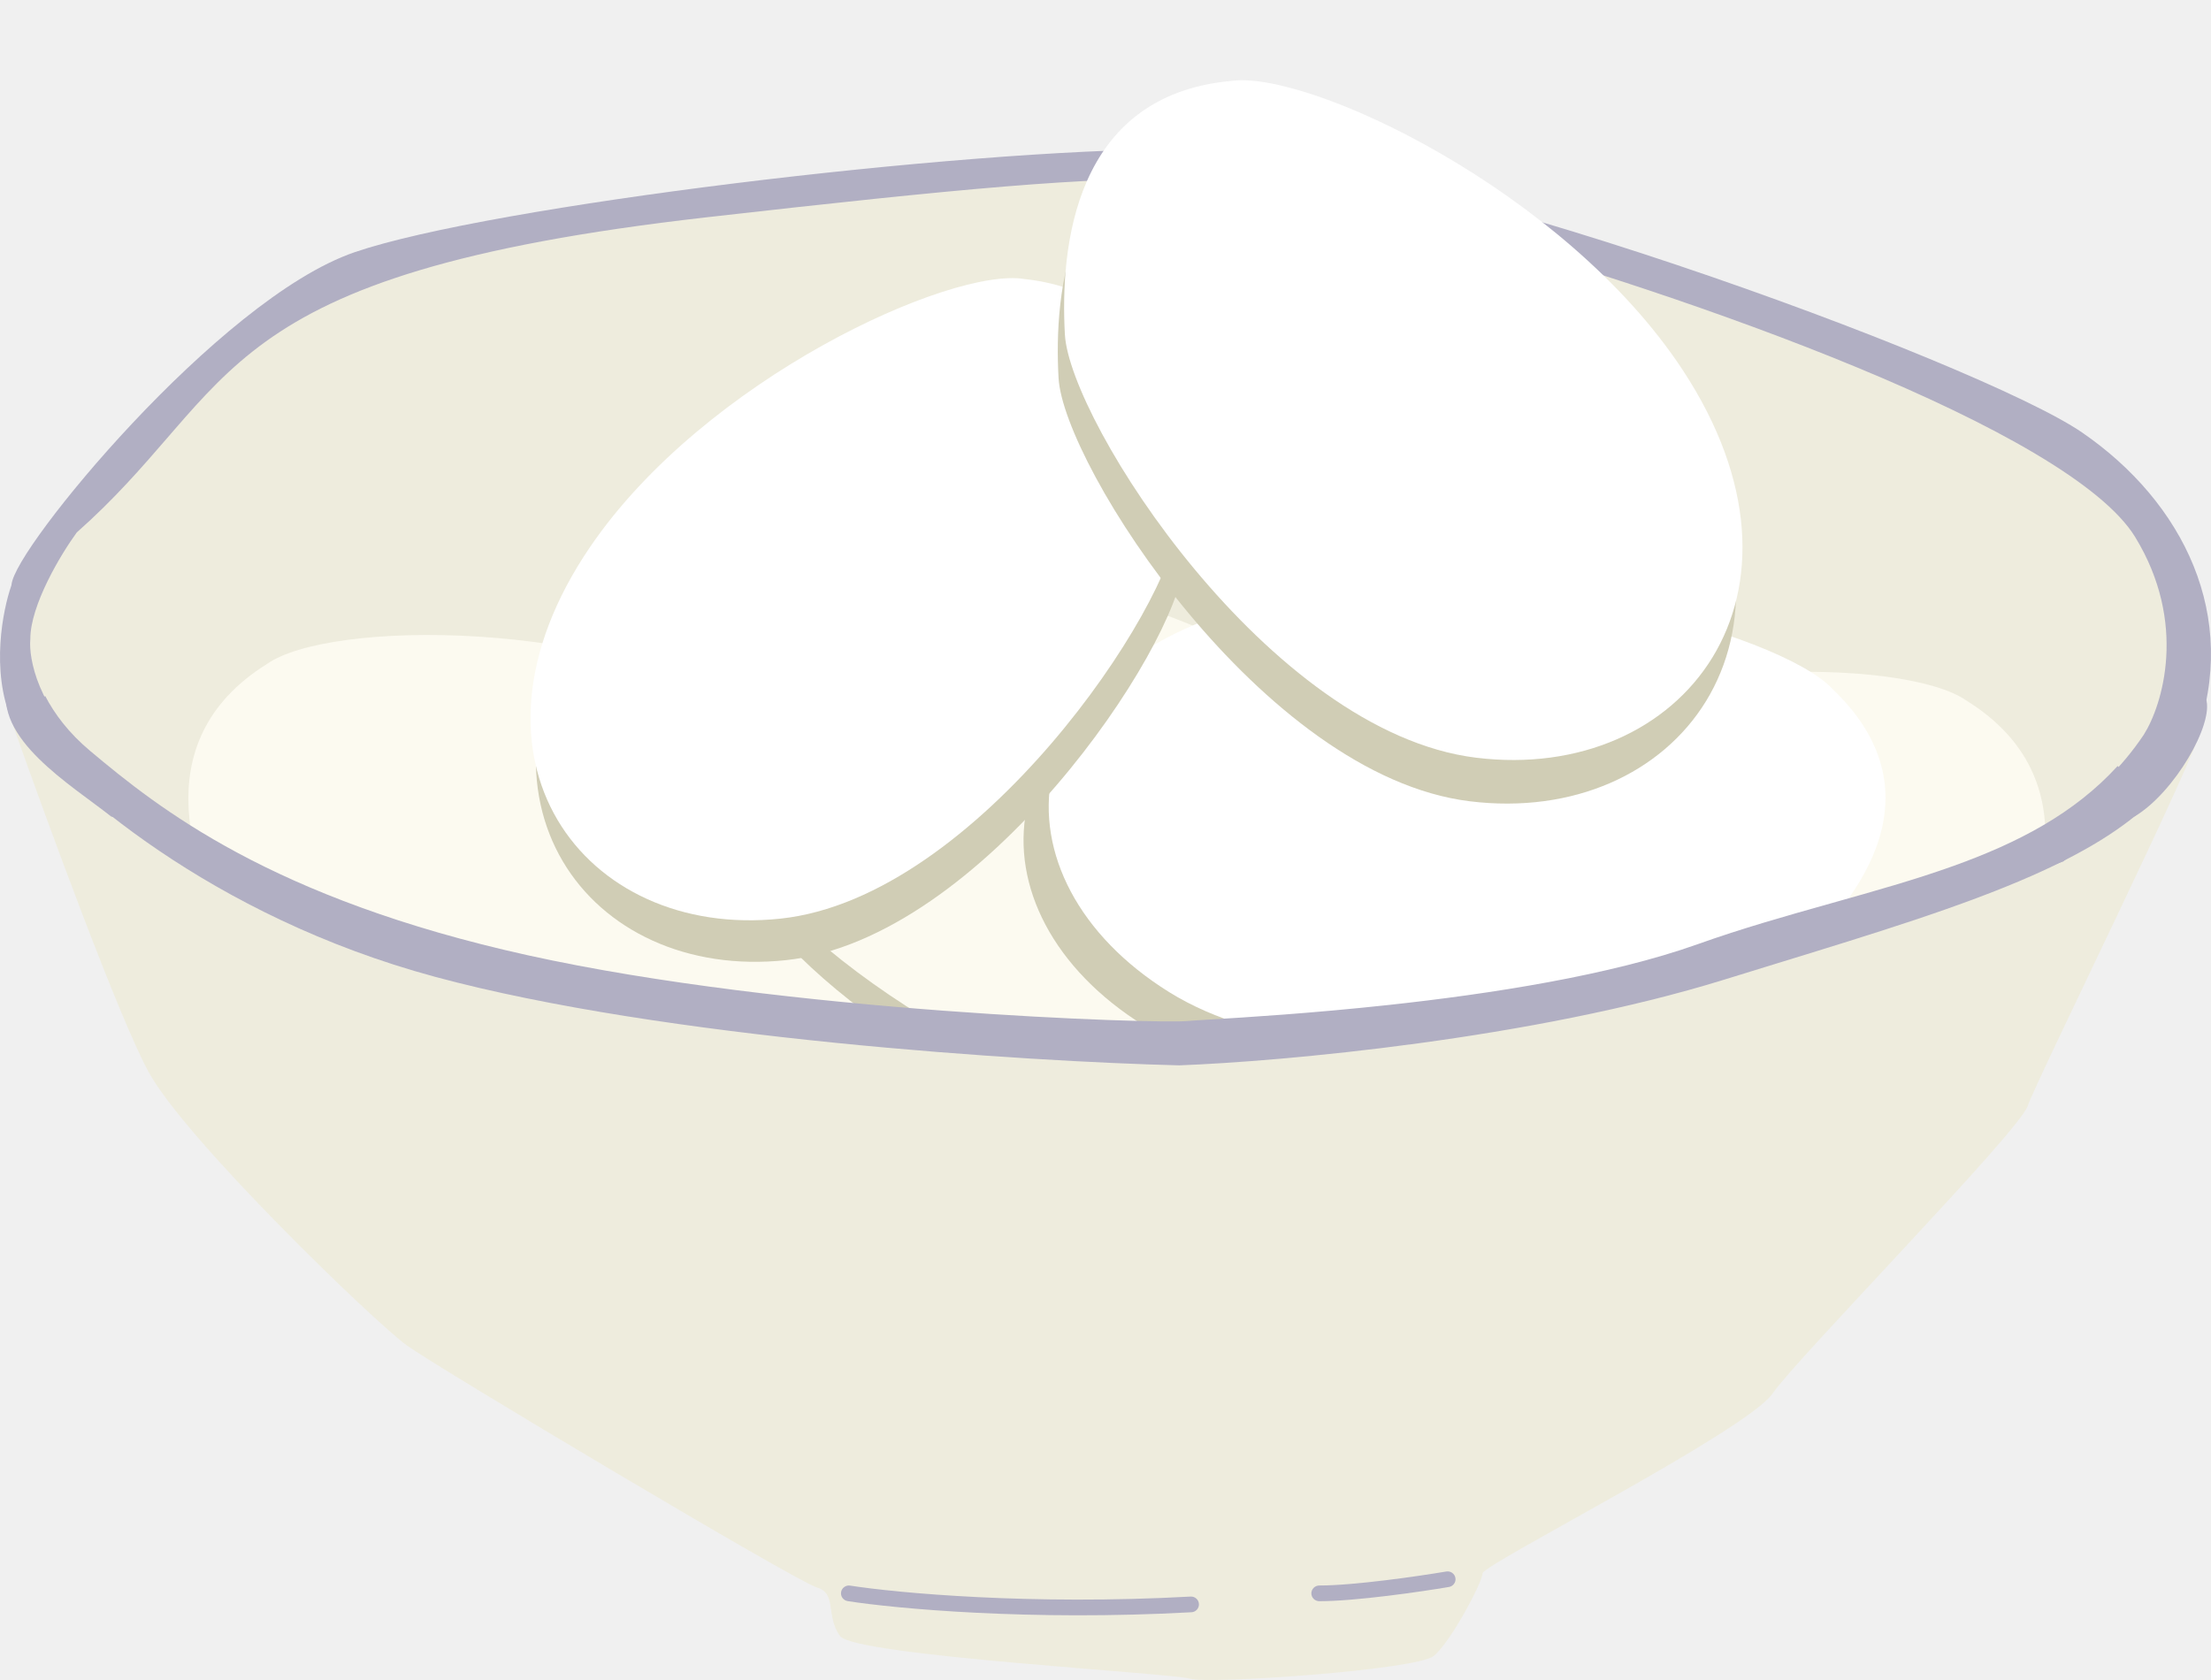
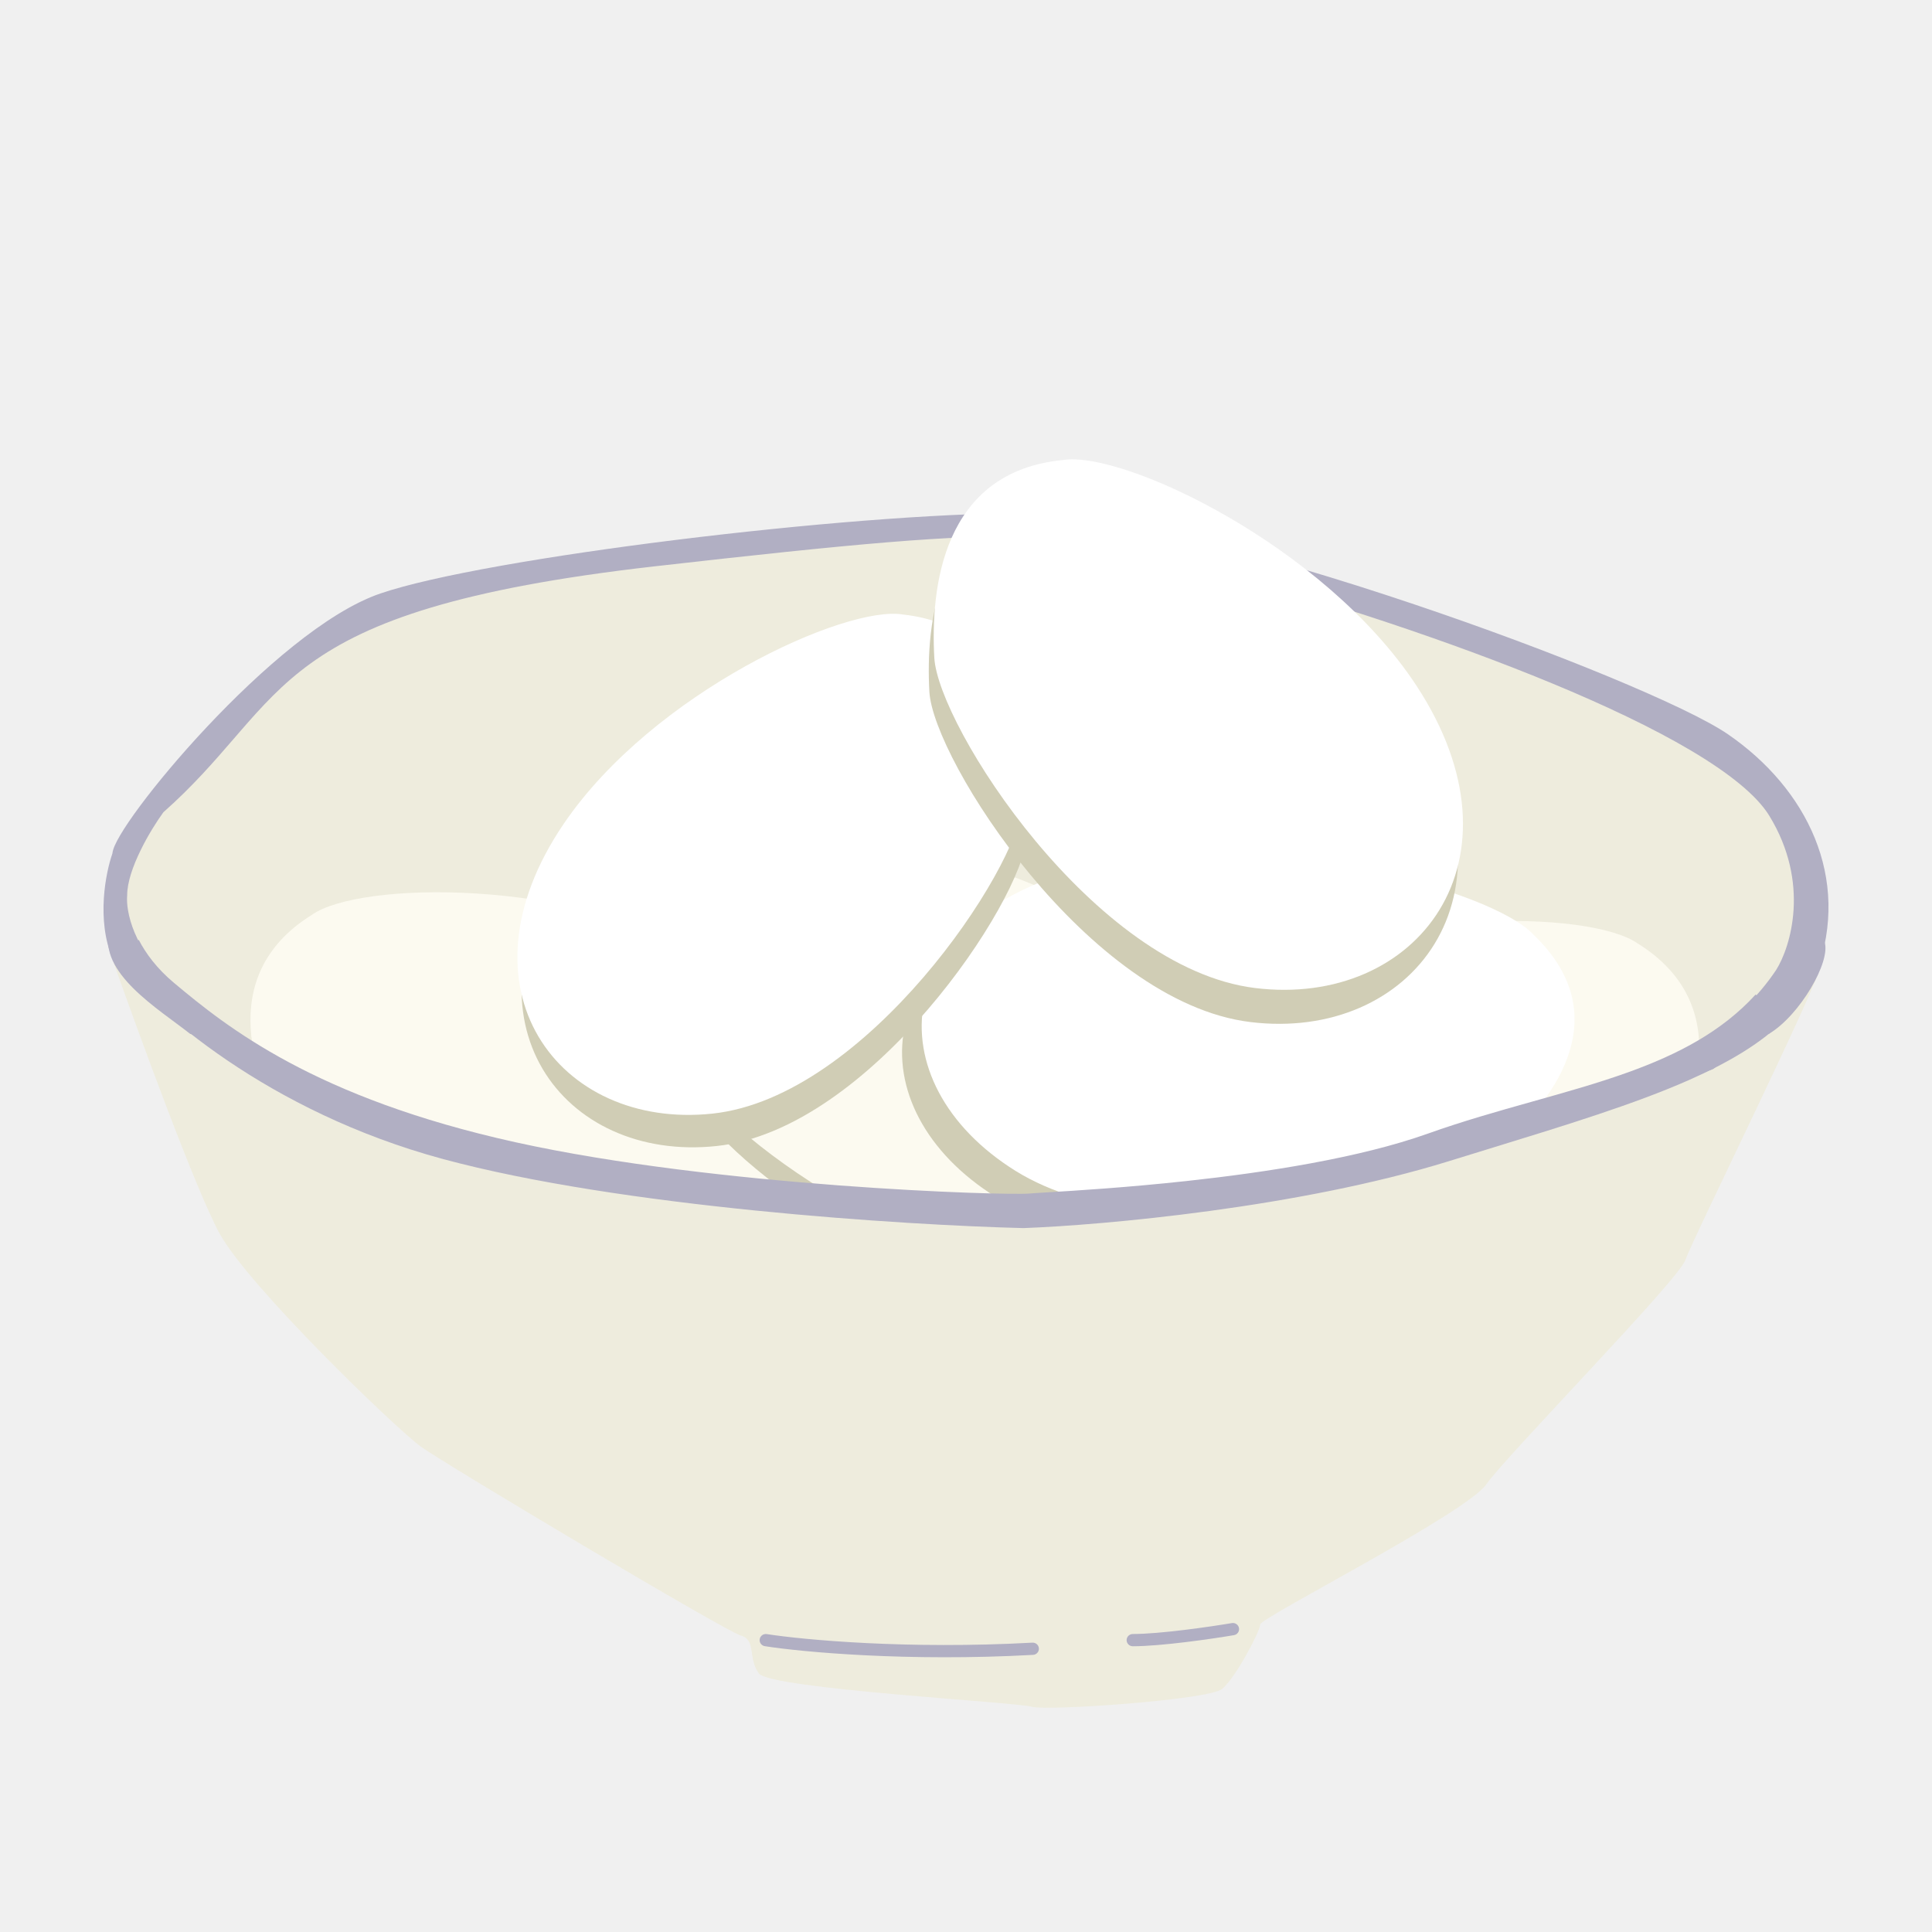
- <svg xmlns="http://www.w3.org/2000/svg" width="100" height="76" viewBox="0 0 100 76" fill="none">
-   <path d="M6.717 48.487C5.368 46.012 2.089 37.059 0.618 32.891L0.359 31.602L0.618 31.344L1.267 32.246L5.938 36.5L12.945 40.496L23.715 44.105L42.66 46.296L59.788 46.812L72.115 44.749C77.262 43.417 88.49 40.315 92.227 38.562C95.964 36.809 98.369 33.45 99.105 31.989C99.321 31.86 99.727 31.834 99.624 32.762C99.494 33.922 92.098 48.874 91.708 50.034C91.319 51.194 81.328 61.377 80.16 63.052C78.992 64.728 67.054 70.786 67.054 71.172C67.054 71.559 65.627 74.266 64.849 74.91C64.07 75.555 54.598 76.199 53.819 75.942C53.041 75.684 38.637 74.91 37.989 74.008C37.34 73.106 37.859 72.075 36.951 71.817C36.042 71.559 19.823 61.892 18.395 60.861C16.968 59.83 8.404 51.581 6.717 48.487Z" fill="#EEECDD" />
-   <path d="M19.771 43.938C9.485 41.156 2.884 35.137 0.87 32.475C-0.056 30.312 0.484 27.624 0.87 26.551C0.87 25.134 10.128 13.8 16.171 11.739C22.214 9.679 43.301 7.103 53.33 7.103C63.359 7.103 89.46 16.762 93.96 19.854C98.46 22.945 100.903 27.968 98.975 33.248C97.046 38.529 88.689 40.718 77.888 44.067C69.248 46.746 57.916 47.759 53.33 47.931C46.429 47.759 30.057 46.72 19.771 43.938Z" fill="#B1AFC3" />
-   <path fill-rule="evenodd" clip-rule="evenodd" d="M33.211 8.296C40.497 7.394 48.293 6.748 53.33 6.748C55.882 6.748 59.428 7.36 63.362 8.316C67.302 9.273 71.656 10.58 75.834 11.983C80.011 13.386 84.017 14.886 87.262 16.23C90.495 17.569 93.004 18.765 94.165 19.562C98.761 22.719 101.31 27.898 99.312 33.369C98.295 36.154 95.602 38.073 91.905 39.706C88.752 41.099 84.794 42.315 80.366 43.675C79.59 43.914 78.799 44.157 77.995 44.406C69.311 47.099 57.942 48.114 53.343 48.286L53.332 48.286L53.321 48.286C46.417 48.114 30.007 47.075 19.676 44.281C9.309 41.477 2.642 35.41 0.583 32.688L0.557 32.654L0.54 32.614C0.048 31.464 -0.049 30.191 0.02 29.082C0.088 28.004 0.315 27.054 0.515 26.481C0.529 26.335 0.583 26.18 0.645 26.035C0.723 25.855 0.833 25.645 0.97 25.413C1.243 24.949 1.637 24.371 2.122 23.718C3.093 22.412 4.448 20.788 5.991 19.145C7.534 17.502 9.27 15.836 11.005 14.448C12.734 13.064 14.484 11.939 16.054 11.404C19.116 10.36 25.935 9.197 33.211 8.296ZM33.3 9.001C26.014 9.903 19.268 11.059 16.288 12.075C14.836 12.57 13.162 13.635 11.456 15C9.755 16.361 8.044 18.003 6.517 19.628C4.99 21.254 3.653 22.858 2.7 24.139C2.223 24.781 1.846 25.337 1.59 25.771C1.461 25.989 1.367 26.17 1.306 26.313C1.275 26.384 1.255 26.441 1.243 26.485C1.237 26.506 1.233 26.523 1.231 26.535C1.229 26.546 1.229 26.551 1.229 26.551L1.229 26.551V26.612L1.208 26.67C1.027 27.175 0.802 28.083 0.736 29.126C0.672 30.157 0.764 31.293 1.184 32.297C3.185 34.918 9.706 40.848 19.866 43.596C30.101 46.364 46.424 47.403 53.327 47.576C57.907 47.403 69.192 46.391 77.781 43.728C78.589 43.477 79.383 43.233 80.162 42.994C84.593 41.633 88.502 40.432 91.612 39.058C95.275 37.439 97.726 35.623 98.637 33.128C100.496 28.037 98.16 23.171 93.756 20.145C92.666 19.397 90.225 18.227 86.985 16.885C83.757 15.548 79.767 14.054 75.603 12.655C71.439 11.257 67.106 9.956 63.191 9.005C59.269 8.053 55.792 7.458 53.33 7.458C48.337 7.458 40.575 8.1 33.3 9.001Z" fill="#B1AFC3" />
-   <path d="M3.848 34.336C1.374 32.264 0.927 29.847 1.013 28.897C1.013 27.24 2.473 24.84 3.204 23.848C10.677 17.244 9.13 12.065 31.936 9.475C54.742 6.885 55.644 7.274 65.951 10.122C76.259 12.971 93.782 19.057 96.874 24.107C99.348 28.146 98.163 32.005 97.261 33.429C93.009 39.774 84.892 40.292 76.903 43.141C68.915 45.989 55.128 46.507 53.711 46.637C52.294 46.766 35.544 46.248 23.819 43.659C12.094 41.069 6.94 36.925 3.848 34.336Z" fill="#EEECDD" />
-   <path fill-rule="evenodd" clip-rule="evenodd" d="M65.564 9.647C65.724 9.691 65.885 9.735 66.048 9.78C71.212 11.207 78.185 13.446 84.258 15.961C87.294 17.219 90.113 18.55 92.372 19.887C94.617 21.216 96.36 22.58 97.182 23.923C99.74 28.101 98.523 32.106 97.565 33.618L97.561 33.626L97.56 33.626C95.373 36.889 92.198 38.64 88.606 39.93C86.85 40.561 84.984 41.085 83.079 41.62L82.955 41.656C81.003 42.204 79.009 42.767 77.025 43.475C72.989 44.914 67.509 45.759 62.882 46.261C59.347 46.645 56.256 46.833 54.704 46.927C54.231 46.956 53.901 46.976 53.744 46.99C53.362 47.025 52.022 47.016 50.078 46.945C48.121 46.874 45.523 46.74 42.603 46.522C36.767 46.084 29.628 45.306 23.741 44.005C11.944 41.4 6.738 37.222 3.616 34.607C1.067 32.472 0.564 29.957 0.654 28.882C0.659 27.973 1.053 26.904 1.512 25.968C1.978 25.016 2.538 24.15 2.914 23.639L2.936 23.608L2.965 23.583C4.639 22.104 5.854 20.698 7.01 19.361C7.129 19.223 7.248 19.085 7.367 18.949C8.631 17.492 9.874 16.117 11.609 14.869C15.084 12.37 20.475 10.419 31.895 9.122C43.291 7.828 49.246 7.274 53.642 7.404C57.916 7.531 60.717 8.306 65.564 9.647ZM53.62 8.114C49.287 7.986 43.388 8.532 31.977 9.828C20.592 11.121 15.353 13.054 12.031 15.443C10.368 16.639 9.171 17.959 7.911 19.412C7.793 19.548 7.674 19.686 7.554 19.824C6.406 21.152 5.169 22.584 3.472 24.087C3.118 24.573 2.594 25.387 2.158 26.278C1.706 27.199 1.372 28.153 1.372 28.898V28.913L1.371 28.929C1.295 29.762 1.694 32.067 4.08 34.065C7.142 36.629 12.245 40.738 23.897 43.312C29.735 44.601 36.834 45.377 42.658 45.813C45.568 46.032 48.156 46.165 50.105 46.235C52.066 46.306 53.352 46.313 53.678 46.283C53.861 46.267 54.22 46.245 54.727 46.214C56.302 46.118 59.299 45.936 62.804 45.556C67.422 45.054 72.83 44.216 76.782 42.807C78.792 42.09 80.809 41.52 82.759 40.972L82.871 40.941C84.785 40.403 86.63 39.884 88.361 39.262C91.887 37.996 94.895 36.316 96.96 33.237C97.806 31.897 98.954 28.188 96.568 24.291C95.844 23.108 94.236 21.818 92.004 20.497C89.785 19.183 87 17.868 83.98 16.617C77.942 14.115 70.999 11.886 65.855 10.464C65.702 10.422 65.55 10.38 65.401 10.339C60.531 8.992 57.806 8.238 53.62 8.114Z" fill="#B1AFC3" />
-   <path fill-rule="evenodd" clip-rule="evenodd" d="M38.041 72.117C38.072 71.923 38.256 71.791 38.451 71.822C40.557 72.151 46.61 72.717 53.848 72.318C54.046 72.307 54.215 72.457 54.226 72.653C54.237 72.849 54.086 73.016 53.888 73.027C46.599 73.429 40.496 72.861 38.339 72.523C38.144 72.493 38.01 72.311 38.041 72.117Z" fill="#B1AFC3" />
-   <path fill-rule="evenodd" clip-rule="evenodd" d="M65.826 71.475C65.859 71.668 65.728 71.852 65.532 71.885C64.275 72.097 61.324 72.528 59.67 72.528C59.472 72.528 59.311 72.368 59.311 72.172C59.311 71.976 59.472 71.817 59.67 71.817C61.255 71.817 64.15 71.397 65.412 71.184C65.607 71.151 65.793 71.281 65.826 71.475Z" fill="#B1AFC3" />
-   <path d="M35.725 34.287C27.699 29.651 15.435 29.895 12.698 31.824C6.977 35.378 9.399 41.47 11.288 44.727C13.178 47.984 26.885 56.116 35.351 53.133C43.816 50.15 45.758 40.081 35.725 34.287Z" fill="#D0CDB5" />
-   <path d="M35.118 32.491C27.091 27.855 14.827 28.099 12.09 30.028C6.369 33.582 8.791 39.674 10.681 42.931C12.571 46.188 26.278 54.32 34.743 51.337C43.209 48.354 45.151 38.285 35.118 32.491Z" fill="#FCFAF0" />
-   <path d="M59.696 33.106C52.237 27.62 40.021 26.521 37.085 28.139C31.002 31.046 32.729 37.365 34.243 40.809C35.757 44.253 48.472 53.834 57.219 51.796C65.966 49.757 69.021 39.962 59.696 33.106Z" fill="#D0CDB5" />
-   <path d="M59.294 31.254C51.834 25.769 39.618 24.67 36.682 26.288C30.599 29.194 32.326 35.514 33.84 38.958C35.354 42.402 48.069 51.983 56.816 49.944C65.563 47.906 68.618 38.111 59.294 31.254Z" fill="#FCFAF0" />
-   <path d="M65.305 35.952C73.331 31.316 85.595 31.56 88.332 33.489C94.053 37.043 91.631 43.135 89.742 46.392C87.852 49.65 74.145 57.781 65.679 54.798C57.214 51.815 55.272 41.747 65.305 35.952Z" fill="#D0CDB5" />
-   <path d="M65.912 34.156C73.938 29.52 86.203 29.764 88.939 31.693C94.661 35.248 92.239 41.339 90.349 44.597C88.459 47.854 74.752 55.986 66.286 53.003C57.821 50.02 55.879 39.951 65.912 34.156Z" fill="#FCFAF0" />
-   <path d="M56.494 28.66C66.325 26.526 79.344 30.119 81.736 32.676C86.868 37.571 82.619 42.606 79.712 45.135C76.805 47.663 59.958 51.51 51.741 46.395C43.525 41.281 44.206 31.328 56.494 28.66Z" fill="#D0CDB5" />
-   <path d="M57.633 27.146C67.464 25.012 80.483 28.606 82.875 31.162C88.007 36.057 83.758 41.092 80.851 43.621C77.944 46.15 61.096 49.996 52.88 44.882C44.663 39.767 45.345 29.814 57.633 27.146Z" fill="white" />
-   <path d="M26.931 26.623C32.124 18.996 43.277 13.942 46.589 14.503C53.303 15.244 53.796 21.772 53.525 25.518C53.253 29.264 44.479 42.482 35.544 43.436C26.61 44.389 20.439 36.156 26.931 26.623Z" fill="#D0CDB5" />
-   <path d="M26.689 24.744C31.882 17.118 43.035 12.064 46.347 12.624C53.061 13.366 53.554 19.894 53.283 23.64C53.011 27.386 44.237 40.604 35.302 41.557C26.368 42.511 20.198 34.277 26.689 24.744Z" fill="white" />
-   <path d="M75.822 18.715C70.494 10.607 58.853 5.103 55.361 5.636C48.288 6.302 47.656 13.158 47.877 17.102C48.097 21.046 57.095 35.094 66.473 36.248C75.852 37.403 82.483 28.85 75.822 18.715Z" fill="#D0CDB5" />
-   <path d="M76.109 16.743C70.78 8.636 59.14 3.132 55.648 3.665C48.575 4.33 47.943 11.187 48.163 15.13C48.384 19.074 57.382 33.123 66.76 34.277C76.139 35.431 82.77 26.878 76.109 16.743Z" fill="white" />
-   <path d="M6.717 48.395C5.368 45.92 2.089 36.967 0.618 32.799L0.359 31.51L0.618 31.252L1.267 32.154L5.938 36.408L12.945 40.404L23.715 44.013L42.66 46.204L59.788 46.719L72.115 44.657C77.262 43.325 88.49 40.223 92.227 38.47C95.964 36.717 98.369 33.358 99.105 31.897C99.321 31.768 99.727 31.742 99.624 32.67C99.494 33.83 92.098 48.782 91.708 49.942C91.319 51.102 81.328 61.285 80.16 62.96C78.992 64.636 67.054 70.694 67.054 71.081C67.054 71.467 65.627 74.174 64.849 74.818C64.07 75.463 54.598 76.107 53.819 75.85C53.041 75.592 38.637 74.818 37.989 73.916C37.34 73.014 37.859 71.983 36.951 71.725C36.042 71.467 19.823 61.8 18.395 60.769C16.968 59.738 8.404 51.489 6.717 48.395Z" fill="#EEECDD" />
-   <path fill-rule="evenodd" clip-rule="evenodd" d="M38.041 72.025C38.072 71.831 38.256 71.699 38.451 71.73C40.557 72.059 46.61 72.625 53.848 72.226C54.046 72.215 54.215 72.365 54.226 72.561C54.237 72.757 54.086 72.924 53.888 72.935C46.599 73.337 40.496 72.769 38.339 72.431C38.144 72.4 38.01 72.219 38.041 72.025Z" fill="#B1AFC3" />
-   <path fill-rule="evenodd" clip-rule="evenodd" d="M65.826 71.383C65.859 71.576 65.728 71.759 65.532 71.792C64.275 72.005 61.324 72.435 59.67 72.435C59.472 72.435 59.311 72.276 59.311 72.08C59.311 71.884 59.472 71.725 59.67 71.725C61.255 71.725 64.15 71.305 65.412 71.092C65.607 71.059 65.793 71.189 65.826 71.383Z" fill="#B1AFC3" />
-   <path fill-rule="evenodd" clip-rule="evenodd" d="M2.044 31.485L1.506 31.996C1.963 32.823 2.639 33.697 3.616 34.514C6.738 37.129 11.943 41.307 23.741 43.913C29.628 45.213 36.767 45.992 42.603 46.429C45.523 46.648 48.121 46.782 50.078 46.853C52.022 46.923 53.361 46.933 53.744 46.898C53.9 46.884 54.23 46.864 54.703 46.835L54.703 46.835C56.256 46.741 59.347 46.553 62.882 46.169C67.509 45.667 72.988 44.822 77.025 43.383C79.009 42.675 81.002 42.112 82.954 41.563L83.079 41.528C84.983 40.993 86.85 40.468 88.606 39.838C91.558 38.777 94.229 37.406 96.301 35.139L95.776 34.654C93.813 36.805 91.262 38.128 88.361 39.17C86.629 39.792 84.785 40.31 82.871 40.848L82.871 40.848L82.758 40.88C80.809 41.428 78.792 41.997 76.782 42.714C72.83 44.123 67.422 44.962 62.804 45.463C59.299 45.843 56.302 46.026 54.726 46.121C54.22 46.152 53.86 46.174 53.678 46.191C53.352 46.221 52.066 46.214 50.105 46.143C48.156 46.072 45.568 45.939 42.657 45.721C36.833 45.284 29.735 44.509 23.897 43.22C12.245 40.646 7.142 36.537 4.08 33.972C3.102 33.154 2.459 32.284 2.044 31.485Z" fill="#B1AFC3" />
-   <path fill-rule="evenodd" clip-rule="evenodd" d="M1.227 32.261L0.706 32.755C2.898 35.548 9.507 41.438 19.676 44.189C30.008 46.983 46.417 48.022 53.321 48.194L53.332 48.194L53.343 48.194C57.943 48.022 69.311 47.007 77.995 44.314C78.799 44.065 79.59 43.822 80.366 43.583C84.794 42.223 88.752 41.007 91.905 39.614C94.167 38.615 96.054 37.508 97.41 36.162L96.885 35.677C95.627 36.92 93.845 37.979 91.612 38.966C88.502 40.34 84.593 41.541 80.162 42.902C79.384 43.141 78.59 43.385 77.781 43.636C69.192 46.299 57.907 47.311 53.328 47.484C46.424 47.311 30.102 46.272 19.866 43.504C9.777 40.775 3.276 34.909 1.227 32.261Z" fill="#B1AFC3" />
-   <path d="M1.077 32.936L2.153 32.226L5.742 35.777L11.126 39.328L20.098 42.88L34.095 45.366L47.374 46.431L59.577 46.076L72.497 44.3L83.623 41.104L92.236 37.908L95.825 35.067L96.902 36.132L93.313 38.973L85.417 41.814L72.138 45.721L60.294 47.497L52.399 47.852L35.172 46.786L21.175 44.3L12.561 41.459L6.819 37.553L1.077 32.936Z" fill="#B1AFC3" />
-   <path d="M0.359 30.897C-0.359 33.383 3.23 35.514 5.024 36.935L6.46 37.29L4.307 35.514L1.435 31.608C1.316 30.779 0.784 29.426 0.359 30.897Z" fill="#B1AFC3" />
-   <path d="M99.773 31.608C100.152 32.732 98.338 35.869 96.543 36.935L94.749 36.58L96.543 34.449L98.338 31.963C98.696 31.608 99.486 30.755 99.773 31.608Z" fill="#B1AFC3" />
+ <svg xmlns="http://www.w3.org/2000/svg" width="112" height="112" viewBox="0 0 112 112" fill="none">
+   <path d="M12.717 71.487C11.367 69.012 8.089 60.059 6.618 55.891L6.359 54.602L6.618 54.344L7.267 55.246L11.938 59.5L18.945 63.496L29.715 67.105L48.66 69.296L65.788 69.811L78.115 67.749C83.262 66.417 94.49 63.315 98.227 61.562C101.964 59.809 104.369 56.45 105.105 54.989C105.321 54.86 105.727 54.834 105.624 55.762C105.494 56.922 98.098 71.874 97.708 73.034C97.319 74.194 87.328 84.377 86.16 86.052C84.992 87.728 73.054 93.786 73.054 94.172C73.054 94.559 71.627 97.266 70.849 97.91C70.07 98.555 60.598 99.199 59.819 98.942C59.041 98.684 44.637 97.91 43.989 97.008C43.34 96.106 43.859 95.075 42.951 94.817C42.042 94.559 25.823 84.892 24.395 83.861C22.968 82.83 14.404 74.581 12.717 71.487Z" fill="#EEECDD" />
+   <path d="M25.771 66.938C15.485 64.156 8.884 58.137 6.87 55.475C5.944 53.312 6.484 50.624 6.87 49.551C6.87 48.134 16.128 36.8 22.171 34.739C28.214 32.679 49.301 30.103 59.33 30.103C69.359 30.103 95.46 39.762 99.96 42.853C104.46 45.944 106.903 50.968 104.975 56.248C103.046 61.529 94.689 63.718 83.888 67.067C75.248 69.746 63.916 70.759 59.33 70.931C52.429 70.759 36.057 69.72 25.771 66.938Z" fill="#B1AFC3" />
+   <path fill-rule="evenodd" clip-rule="evenodd" d="M39.211 31.296C46.497 30.394 54.293 29.748 59.33 29.748C61.882 29.748 65.428 30.36 69.362 31.316C73.302 32.273 77.656 33.58 81.834 34.983C86.011 36.386 90.017 37.886 93.262 39.23C96.495 40.569 99.004 41.765 100.165 42.562C104.761 45.719 107.31 50.898 105.312 56.369C104.295 59.154 101.602 61.073 97.905 62.706C94.752 64.099 90.794 65.315 86.366 66.675C85.59 66.914 84.799 67.157 83.995 67.406C75.311 70.099 63.942 71.114 59.343 71.286L59.332 71.286L59.321 71.286C52.417 71.114 36.007 70.075 25.676 67.281C15.309 64.477 8.642 58.41 6.583 55.688L6.557 55.654L6.54 55.614C6.048 54.464 5.951 53.191 6.02 52.082C6.088 51.004 6.315 50.054 6.515 49.481C6.529 49.336 6.583 49.18 6.645 49.035C6.723 48.855 6.833 48.645 6.97 48.413C7.243 47.949 7.637 47.371 8.122 46.718C9.093 45.412 10.448 43.788 11.991 42.145C13.534 40.502 15.27 38.836 17.005 37.448C18.734 36.064 20.484 34.939 22.054 34.404C25.116 33.359 31.935 32.197 39.211 31.296ZM39.3 32.001C32.014 32.903 25.268 34.059 22.288 35.075C20.836 35.57 19.163 36.635 17.456 38C15.755 39.361 14.044 41.003 12.517 42.629C10.99 44.254 9.653 45.858 8.7 47.139C8.223 47.781 7.846 48.337 7.59 48.771C7.461 48.989 7.367 49.17 7.306 49.313C7.275 49.384 7.255 49.441 7.243 49.485C7.237 49.506 7.233 49.523 7.231 49.535C7.229 49.546 7.229 49.551 7.229 49.551L7.229 49.551V49.612L7.208 49.67C7.027 50.175 6.802 51.083 6.736 52.126C6.672 53.157 6.764 54.293 7.184 55.297C9.185 57.918 15.706 63.848 25.866 66.596C36.101 69.364 52.424 70.403 59.327 70.576C63.907 70.403 75.192 69.391 83.781 66.728C84.589 66.477 85.383 66.233 86.162 65.994C90.593 64.633 94.502 63.432 97.612 62.058C101.275 60.439 103.726 58.623 104.637 56.128C106.496 51.037 104.16 46.17 99.756 43.145C98.666 42.397 96.225 41.227 92.985 39.885C89.757 38.548 85.767 37.054 81.603 35.655C77.439 34.257 73.106 32.956 69.191 32.005C65.269 31.053 61.792 30.458 59.33 30.458C54.337 30.458 46.575 31.1 39.3 32.001Z" fill="#B1AFC3" />
+   <path d="M9.848 57.336C7.374 55.264 6.927 52.847 7.013 51.897C7.013 50.24 8.473 47.84 9.204 46.847C16.677 40.244 15.13 35.065 37.936 32.475C60.742 29.885 61.644 30.274 71.951 33.122C82.259 35.971 99.782 42.057 102.875 47.106C105.348 51.146 104.163 55.005 103.261 56.429C99.009 62.774 90.892 63.292 82.903 66.141C74.915 68.989 61.128 69.507 59.711 69.637C58.294 69.766 41.544 69.248 29.819 66.659C18.094 64.069 12.94 59.925 9.848 57.336Z" fill="#EEECDD" />
+   <path fill-rule="evenodd" clip-rule="evenodd" d="M71.564 32.647C71.724 32.691 71.885 32.735 72.048 32.78C77.212 34.207 84.185 36.446 90.258 38.962C93.294 40.219 96.113 41.55 98.372 42.887C100.617 44.216 102.36 45.58 103.182 46.923C105.74 51.101 104.523 55.106 103.565 56.618L103.56 56.626L103.56 56.626C101.373 59.889 98.198 61.64 94.606 62.93C92.85 63.561 90.984 64.085 89.079 64.621L88.955 64.656C87.003 65.204 85.009 65.767 83.025 66.475C78.989 67.914 73.509 68.759 68.882 69.261C65.347 69.645 62.256 69.833 60.704 69.927C60.231 69.956 59.901 69.976 59.744 69.99C59.362 70.025 58.022 70.016 56.078 69.945C54.121 69.874 51.523 69.74 48.603 69.522C42.767 69.084 35.628 68.306 29.741 67.005C17.944 64.4 12.738 60.222 9.616 57.607C7.067 55.472 6.564 52.957 6.654 51.882C6.659 50.972 7.053 49.904 7.512 48.968C7.978 48.016 8.538 47.15 8.914 46.639L8.936 46.608L8.965 46.583C10.639 45.103 11.854 43.698 13.01 42.361C13.129 42.223 13.248 42.086 13.367 41.949C14.631 40.492 15.874 39.117 17.609 37.869C21.084 35.37 26.475 33.419 37.895 32.122C49.291 30.828 55.246 30.274 59.642 30.404C63.916 30.531 66.717 31.306 71.564 32.647ZM59.62 31.114C55.287 30.986 49.388 31.532 37.977 32.828C26.592 34.121 21.353 36.054 18.031 38.443C16.368 39.639 15.171 40.959 13.911 42.411C13.793 42.548 13.674 42.685 13.554 42.824C12.406 44.152 11.169 45.584 9.472 47.087C9.118 47.572 8.594 48.387 8.158 49.278C7.706 50.199 7.372 51.153 7.372 51.898V51.913L7.371 51.929C7.295 52.762 7.694 55.067 10.08 57.065C13.142 59.629 18.245 63.738 29.897 66.312C35.735 67.601 42.834 68.377 48.658 68.813C51.568 69.031 54.156 69.165 56.105 69.235C58.066 69.306 59.352 69.313 59.678 69.283C59.861 69.266 60.22 69.245 60.727 69.214C62.302 69.118 65.299 68.936 68.804 68.555C73.422 68.054 78.83 67.216 82.782 65.807C84.792 65.09 86.809 64.52 88.759 63.972L88.871 63.941C90.785 63.403 92.63 62.884 94.361 62.262C97.887 60.996 100.895 59.316 102.96 56.237C103.806 54.897 104.954 51.188 102.568 47.291C101.844 46.108 100.236 44.818 98.004 43.496C95.785 42.183 93 40.868 89.98 39.617C83.942 37.115 76.999 34.886 71.855 33.464C71.702 33.422 71.55 33.38 71.401 33.339C66.531 31.992 63.806 31.238 59.62 31.114Z" fill="#B1AFC3" />
+   <path fill-rule="evenodd" clip-rule="evenodd" d="M44.041 95.117C44.072 94.923 44.256 94.791 44.451 94.822C46.557 95.151 52.61 95.717 59.848 95.318C60.046 95.307 60.215 95.457 60.226 95.653C60.237 95.849 60.086 96.016 59.888 96.027C52.599 96.429 46.496 95.861 44.339 95.523C44.144 95.493 44.01 95.311 44.041 95.117Z" fill="#B1AFC3" />
+   <path fill-rule="evenodd" clip-rule="evenodd" d="M71.826 94.475C71.859 94.668 71.728 94.852 71.532 94.885C70.275 95.097 67.323 95.528 65.67 95.528C65.472 95.528 65.311 95.368 65.311 95.172C65.311 94.976 65.472 94.817 65.67 94.817C67.255 94.817 70.15 94.397 71.412 94.184C71.607 94.151 71.793 94.281 71.826 94.475Z" fill="#B1AFC3" />
+   <path d="M41.725 57.287C33.699 52.651 21.435 52.895 18.698 54.824C12.977 58.378 15.399 64.47 17.288 67.727C19.178 70.984 32.885 79.116 41.351 76.133C49.816 73.15 51.758 63.081 41.725 57.287Z" fill="#D0CDB5" />
+   <path d="M41.118 55.491C33.092 50.855 20.827 51.099 18.09 53.028C12.369 56.582 14.791 62.674 16.681 65.931C18.571 69.188 32.278 77.32 40.743 74.337C49.209 71.354 51.151 61.285 41.118 55.491Z" fill="#FCFAF0" />
+   <path d="M65.696 56.106C58.237 50.62 46.021 49.521 43.085 51.139C37.002 54.046 38.729 60.365 40.243 63.809C41.757 67.253 54.472 76.834 63.219 74.796C71.966 72.757 75.021 62.962 65.696 56.106Z" fill="#D0CDB5" />
+   <path d="M65.294 54.254C57.834 48.769 45.618 47.67 42.682 49.288C36.599 52.194 38.326 58.514 39.84 61.958C41.354 65.402 54.069 74.983 62.816 72.944C71.563 70.906 74.618 61.111 65.294 54.254Z" fill="#FCFAF0" />
+   <path d="M71.305 58.952C79.331 54.316 91.595 54.56 94.332 56.489C100.053 60.043 97.631 66.135 95.742 69.392C93.852 72.65 80.145 80.781 71.679 77.798C63.214 74.815 61.272 64.747 71.305 58.952Z" fill="#D0CDB5" />
+   <path d="M71.912 57.156C79.938 52.52 92.203 52.764 94.939 54.693C100.661 58.248 98.239 64.339 96.349 67.597C94.459 70.854 80.752 78.986 72.286 76.003C63.821 73.02 61.879 62.951 71.912 57.156Z" fill="#FCFAF0" />
+   <path d="M62.494 51.66C72.325 49.526 85.344 53.12 87.736 55.676C92.868 60.571 88.619 65.606 85.712 68.135C82.805 70.663 65.957 74.51 57.741 69.395C49.525 64.281 50.206 54.328 62.494 51.66Z" fill="#D0CDB5" />
+   <path d="M63.633 50.146C73.464 48.012 86.483 51.606 88.875 54.162C94.007 59.057 89.758 64.092 86.851 66.621C83.944 69.15 67.096 72.996 58.88 67.882C50.663 62.767 51.345 52.814 63.633 50.146Z" fill="white" />
+   <path d="M32.931 49.623C38.124 41.996 49.277 36.942 52.589 37.503C59.303 38.244 59.796 44.772 59.525 48.518C59.253 52.264 50.479 65.482 41.544 66.436C32.61 67.389 26.439 59.156 32.931 49.623Z" fill="#D0CDB5" />
+   <path d="M32.689 47.744C37.882 40.118 49.035 35.064 52.347 35.624C59.061 36.366 59.554 42.894 59.283 46.64C59.011 50.386 50.237 63.604 41.302 64.557C32.368 65.511 26.198 57.277 32.689 47.744Z" fill="white" />
+   <path d="M81.822 41.715C76.494 33.607 64.853 28.103 61.361 28.637C54.288 29.302 53.656 36.158 53.877 40.102C54.097 44.046 63.095 58.094 72.473 59.248C81.852 60.403 88.483 51.85 81.822 41.715Z" fill="#D0CDB5" />
+   <path d="M82.109 39.743C76.78 31.636 65.14 26.132 61.648 26.665C54.575 27.33 53.943 34.187 54.163 38.13C54.384 42.074 63.382 56.123 72.76 57.277C82.139 58.431 88.77 49.878 82.109 39.743Z" fill="white" />
+   <path d="M12.717 71.395C11.367 68.92 8.089 59.967 6.618 55.799L6.359 54.51L6.618 54.252L7.267 55.154L11.938 59.408L18.945 63.404L29.715 67.013L48.66 69.204L65.788 69.719L78.115 67.657C83.262 66.325 94.49 63.223 98.227 61.47C101.964 59.717 104.369 56.358 105.105 54.897C105.321 54.768 105.727 54.742 105.624 55.67C105.494 56.83 98.098 71.782 97.708 72.942C97.319 74.102 87.328 84.284 86.16 85.96C84.992 87.636 73.054 93.694 73.054 94.081C73.054 94.467 71.627 97.174 70.849 97.818C70.07 98.463 60.598 99.107 59.819 98.85C59.041 98.592 44.637 97.818 43.989 96.916C43.34 96.014 43.859 94.983 42.951 94.725C42.042 94.467 25.823 84.8 24.395 83.769C22.968 82.738 14.404 74.489 12.717 71.395Z" fill="#EEECDD" />
+   <path fill-rule="evenodd" clip-rule="evenodd" d="M44.041 95.025C44.072 94.831 44.256 94.699 44.451 94.73C46.557 95.059 52.61 95.625 59.848 95.226C60.046 95.215 60.215 95.365 60.226 95.561C60.237 95.757 60.086 95.924 59.888 95.935C52.599 96.337 46.496 95.769 44.339 95.431C44.144 95.4 44.01 95.219 44.041 95.025Z" fill="#B1AFC3" />
+   <path fill-rule="evenodd" clip-rule="evenodd" d="M71.826 94.383C71.859 94.576 71.728 94.759 71.532 94.792C70.275 95.005 67.323 95.435 65.67 95.435C65.472 95.435 65.311 95.276 65.311 95.08C65.311 94.884 65.472 94.725 65.67 94.725C67.255 94.725 70.15 94.305 71.412 94.092C71.607 94.059 71.793 94.189 71.826 94.383Z" fill="#B1AFC3" />
+   <path fill-rule="evenodd" clip-rule="evenodd" d="M8.044 54.485L7.506 54.996C7.963 55.823 8.639 56.697 9.616 57.514C12.738 60.129 17.943 64.307 29.741 66.913C35.628 68.213 42.767 68.992 48.603 69.429C51.523 69.648 54.121 69.782 56.078 69.853C58.022 69.923 59.361 69.933 59.744 69.898C59.9 69.884 60.23 69.864 60.703 69.835L60.703 69.835C62.256 69.741 65.347 69.553 68.882 69.169C73.509 68.667 78.988 67.822 83.025 66.382C85.009 65.675 87.002 65.112 88.954 64.563L89.079 64.528C90.983 63.993 92.85 63.468 94.606 62.838C97.558 61.777 100.229 60.406 102.301 58.139L101.776 57.654C99.813 59.805 97.262 61.128 94.361 62.17C92.629 62.792 90.785 63.31 88.871 63.848L88.871 63.848L88.758 63.88C86.809 64.428 84.792 64.997 82.782 65.714C78.83 67.123 73.422 67.962 68.804 68.463C65.299 68.844 62.302 69.026 60.726 69.121C60.22 69.152 59.86 69.174 59.678 69.191C59.352 69.221 58.066 69.214 56.105 69.143C54.156 69.072 51.568 68.939 48.657 68.721C42.833 68.284 35.735 67.509 29.897 66.22C18.244 63.646 13.142 59.537 10.08 56.972C9.102 56.154 8.459 55.284 8.044 54.485Z" fill="#B1AFC3" />
+   <path fill-rule="evenodd" clip-rule="evenodd" d="M7.227 55.261L6.706 55.755C8.898 58.548 15.507 64.438 25.676 67.189C36.008 69.983 52.417 71.022 59.321 71.194L59.332 71.194L59.343 71.194C63.943 71.022 75.311 70.007 83.995 67.314C84.799 67.065 85.59 66.822 86.366 66.583C90.794 65.223 94.752 64.007 97.905 62.614C100.167 61.615 102.054 60.508 103.41 59.162L102.885 58.677C101.627 59.92 99.845 60.979 97.612 61.966C94.502 63.34 90.593 64.541 86.162 65.902C85.384 66.141 84.59 66.385 83.781 66.636C75.192 69.299 63.907 70.311 59.328 70.484C52.424 70.311 36.102 69.272 25.866 66.504C15.777 63.775 9.276 57.909 7.227 55.261Z" fill="#B1AFC3" />
+   <path d="M7.077 55.936L8.153 55.226L11.742 58.777L17.126 62.328L26.098 65.88L40.095 68.366L53.374 69.431L65.577 69.076L78.497 67.3L89.623 64.104L98.236 60.908L101.825 58.067L102.902 59.132L99.313 61.973L91.417 64.814L78.138 68.721L66.294 70.497L58.399 70.852L41.172 69.786L27.175 67.3L18.561 64.459L12.819 60.553L7.077 55.936Z" fill="#B1AFC3" />
+   <path d="M6.359 53.897C5.641 56.383 9.23 58.514 11.024 59.935L12.46 60.29L10.307 58.514L7.435 54.608C7.316 53.779 6.784 52.426 6.359 53.897Z" fill="#B1AFC3" />
+   <path d="M105.773 54.608C106.152 55.732 104.337 58.869 102.543 59.935L100.749 59.58L102.543 57.449L104.337 54.963C104.696 54.608 105.486 53.755 105.773 54.608Z" fill="#B1AFC3" />
</svg>
